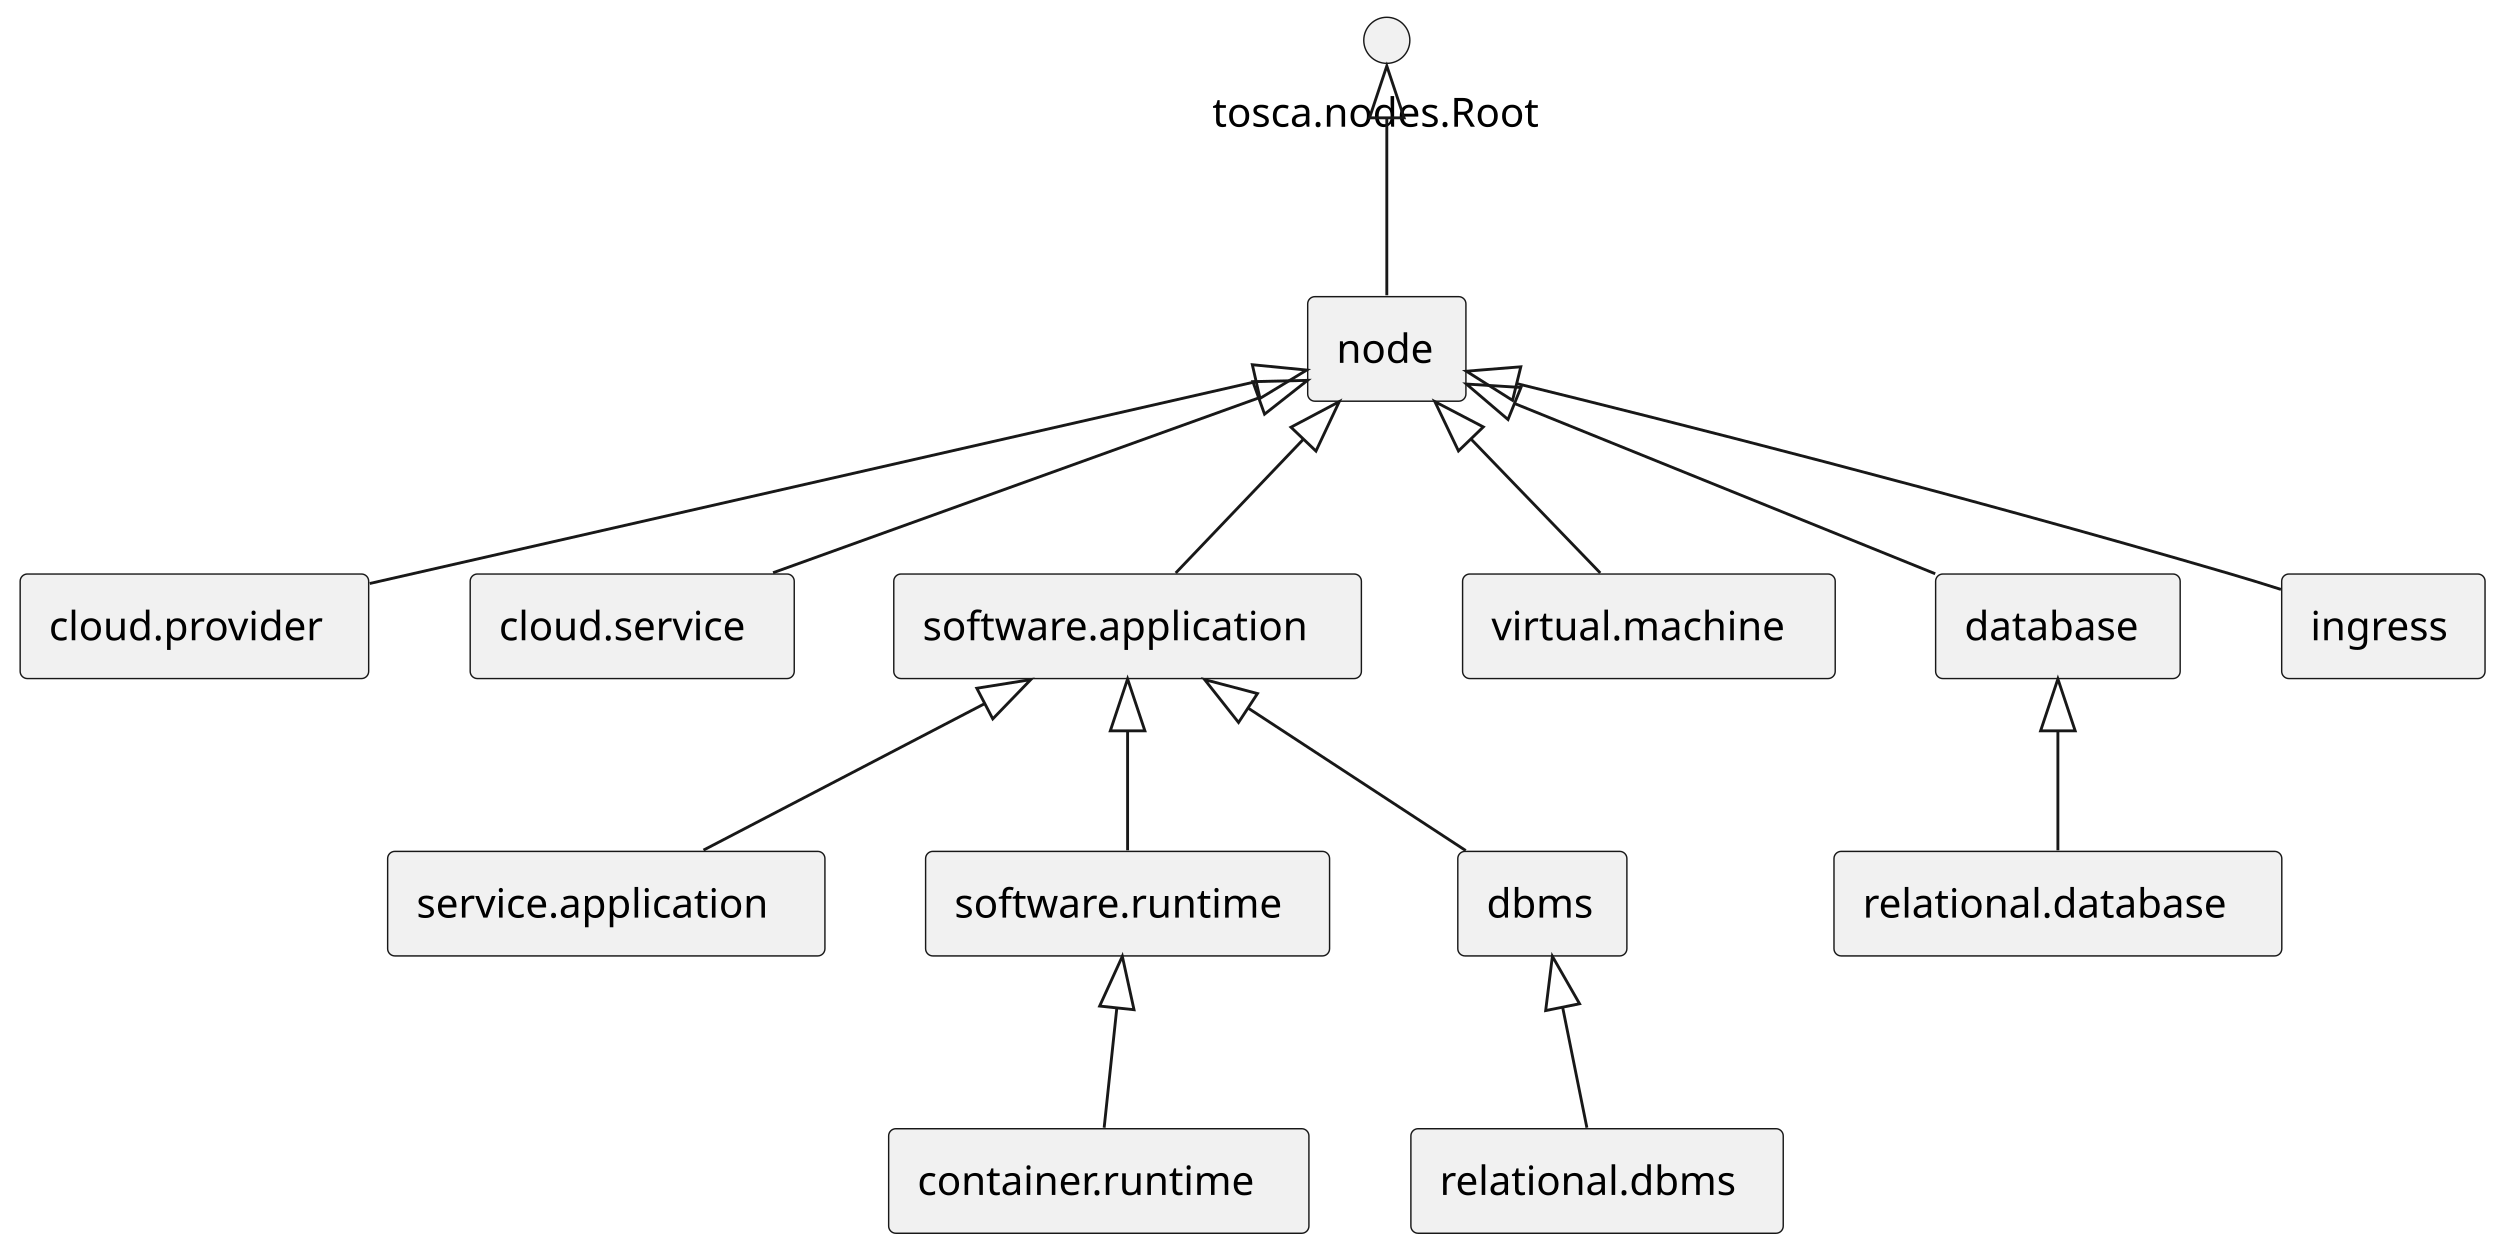
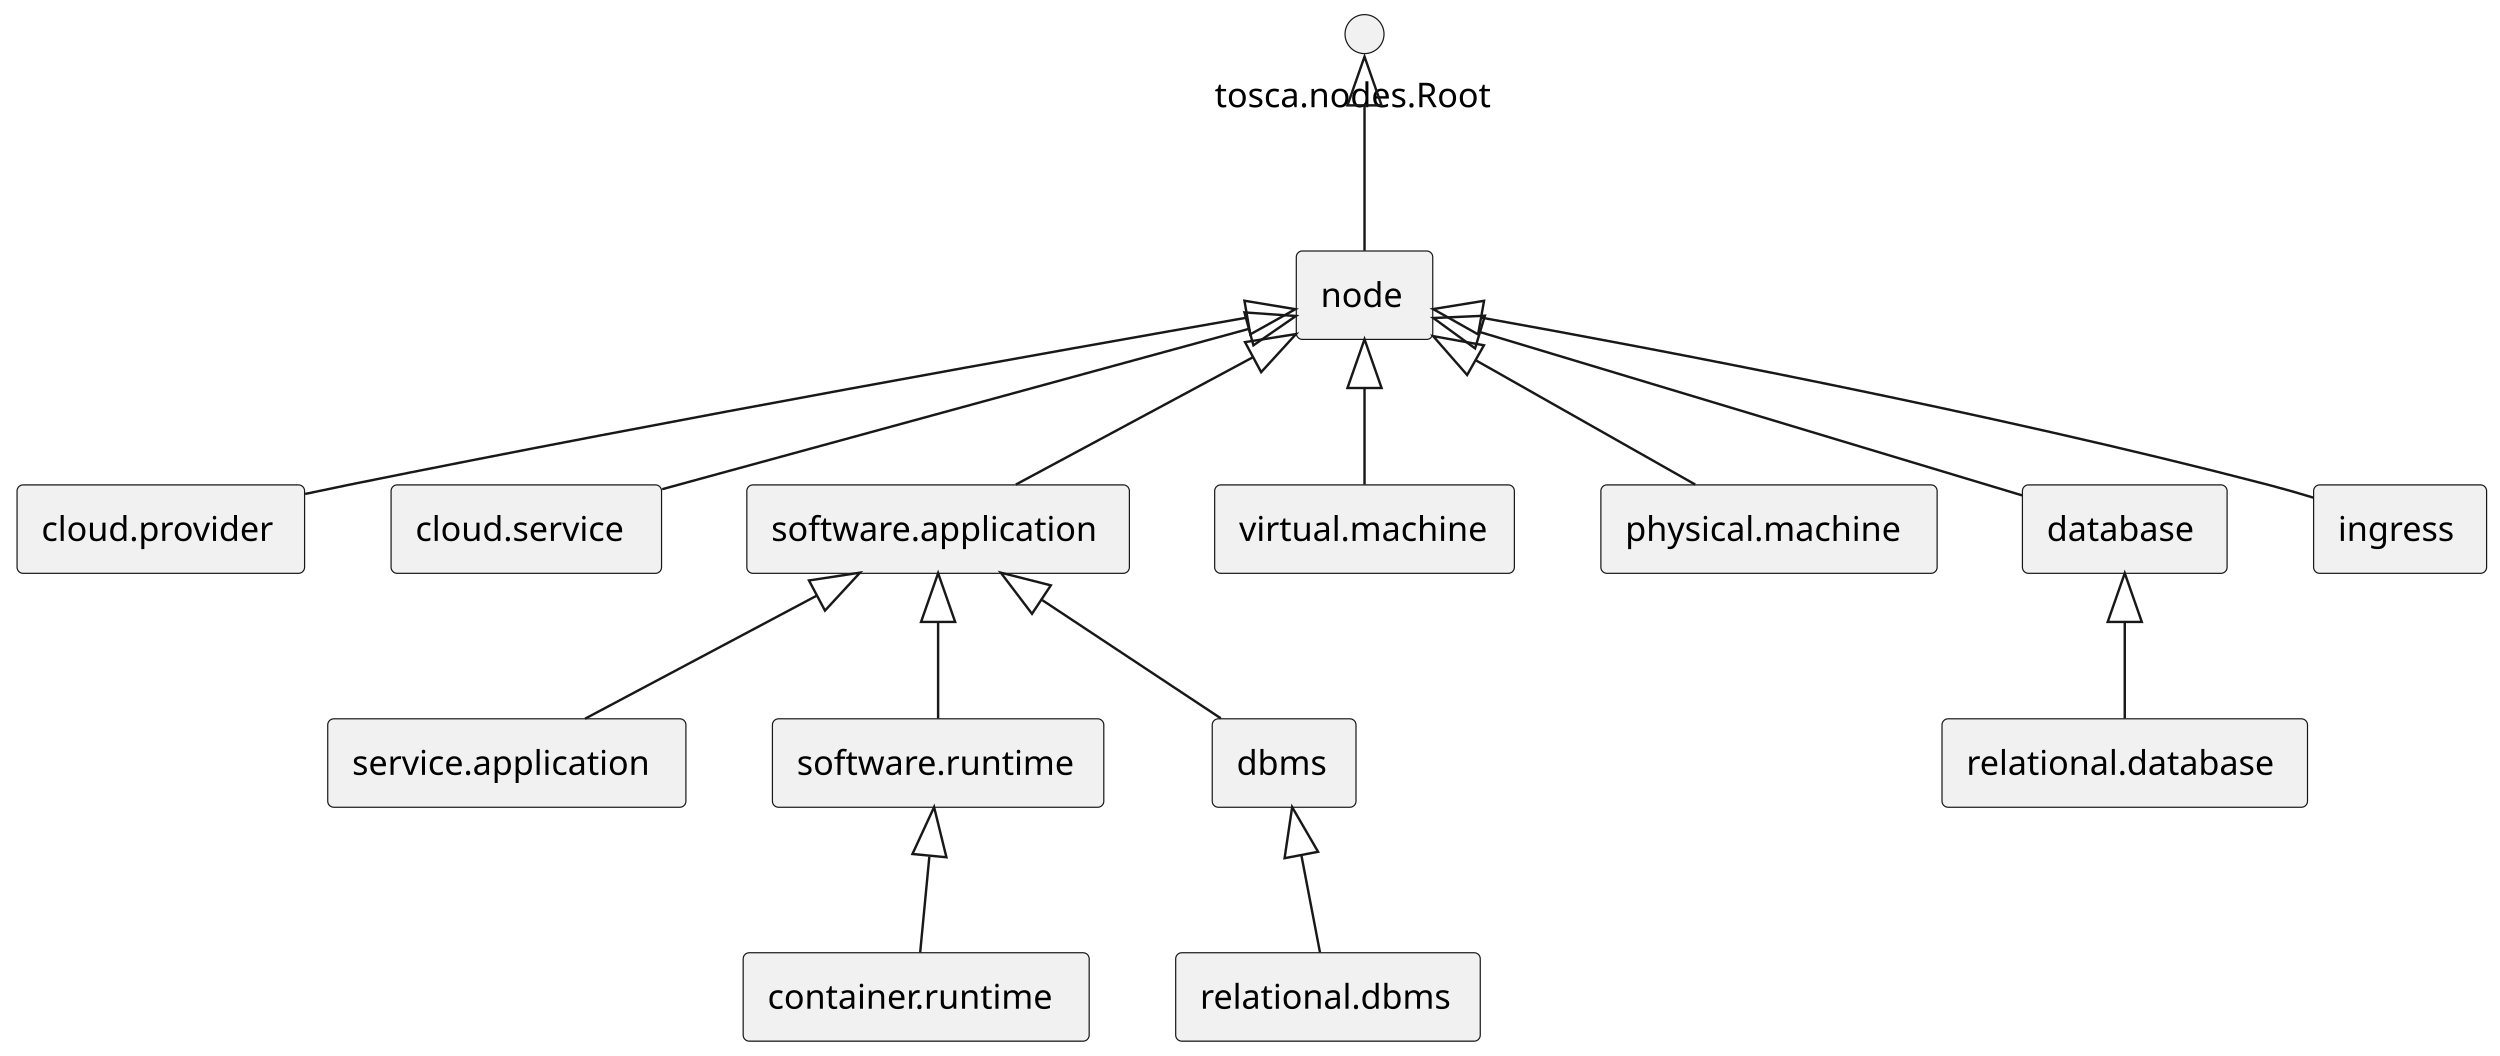
- <svg xmlns="http://www.w3.org/2000/svg" contentStyleType="text/css" height="434px" preserveAspectRatio="none" style="width:868px;height:434px;background:#FFFFFF;" version="1.1" viewBox="0 0 868 434" width="868px" zoomAndPan="magnify">
+ <svg xmlns="http://www.w3.org/2000/svg" contentStyleType="text/css" height="433px" preserveAspectRatio="none" style="width:1026px;height:433px;background:#FFFFFF;" version="1.1" viewBox="0 0 1026 433" width="1026px" zoomAndPan="magnify">
  <defs />
  <g>
    <g id="elem_node">
-       <rect fill="#F1F1F1" height="36.297" rx="2.5" ry="2.5" style="stroke:#181818;stroke-width:0.5;" width="54.938" x="454.03" y="103" />
-       <text fill="#000000" font-family="sans-serif" font-size="14" lengthAdjust="spacing" textLength="34.938" x="464.03" y="125.995">node</text>
+       <rect fill="#F1F1F1" height="36.297" rx="2.5" ry="2.5" style="stroke:#181818;stroke-width:0.5;" width="56" x="532" y="103" />
+       <text fill="#000000" font-family="sans-serif" font-size="14" lengthAdjust="spacing" textLength="36" x="542" y="125.995">node</text>
    </g>
    <g id="elem_cloud.provider">
-       <rect fill="#F1F1F1" height="36.297" rx="2.5" ry="2.5" style="stroke:#181818;stroke-width:0.5;" width="121.001" x="7" y="199.3" />
-       <text fill="#000000" font-family="sans-serif" font-size="14" lengthAdjust="spacing" textLength="101.001" x="17" y="222.295">cloud.provider</text>
+       <rect fill="#F1F1F1" height="36.297" rx="2.5" ry="2.5" style="stroke:#181818;stroke-width:0.5;" width="118" x="7" y="199" />
+       <text fill="#000000" font-family="sans-serif" font-size="14" lengthAdjust="spacing" textLength="98" x="17" y="221.995">cloud.provider</text>
    </g>
    <g id="elem_cloud.service">
-       <rect fill="#F1F1F1" height="36.297" rx="2.5" ry="2.5" style="stroke:#181818;stroke-width:0.5;" width="112.511" x="163.25" y="199.3" />
-       <text fill="#000000" font-family="sans-serif" font-size="14" lengthAdjust="spacing" textLength="92.511" x="173.25" y="222.295">cloud.service</text>
+       <rect fill="#F1F1F1" height="36.297" rx="2.5" ry="2.5" style="stroke:#181818;stroke-width:0.5;" width="111" x="160.5" y="199" />
+       <text fill="#000000" font-family="sans-serif" font-size="14" lengthAdjust="spacing" textLength="91" x="170.5" y="221.995">cloud.service</text>
    </g>
    <g id="elem_software.application">
-       <rect fill="#F1F1F1" height="36.297" rx="2.5" ry="2.5" style="stroke:#181818;stroke-width:0.5;" width="162.352" x="310.32" y="199.3" />
-       <text fill="#000000" font-family="sans-serif" font-size="14" lengthAdjust="spacing" textLength="142.352" x="320.32" y="222.295">software.application</text>
+       <rect fill="#F1F1F1" height="36.297" rx="2.5" ry="2.5" style="stroke:#181818;stroke-width:0.5;" width="157" x="306.5" y="199" />
+       <text fill="#000000" font-family="sans-serif" font-size="14" lengthAdjust="spacing" textLength="137" x="316.5" y="221.995">software.application</text>
    </g>
    <g id="elem_service.application">
-       <rect fill="#F1F1F1" height="36.297" rx="2.5" ry="2.5" style="stroke:#181818;stroke-width:0.5;" width="151.824" x="134.59" y="295.6" />
-       <text fill="#000000" font-family="sans-serif" font-size="14" lengthAdjust="spacing" textLength="131.824" x="144.59" y="318.595">service.application</text>
+       <rect fill="#F1F1F1" height="36.297" rx="2.5" ry="2.5" style="stroke:#181818;stroke-width:0.5;" width="147" x="134.5" y="295" />
+       <text fill="#000000" font-family="sans-serif" font-size="14" lengthAdjust="spacing" textLength="127" x="144.5" y="317.995">service.application</text>
    </g>
    <g id="elem_software.runtime">
-       <rect fill="#F1F1F1" height="36.297" rx="2.5" ry="2.5" style="stroke:#181818;stroke-width:0.5;" width="140.258" x="321.37" y="295.6" />
-       <text fill="#000000" font-family="sans-serif" font-size="14" lengthAdjust="spacing" textLength="120.258" x="331.37" y="318.595">software.runtime</text>
+       <rect fill="#F1F1F1" height="36.297" rx="2.5" ry="2.5" style="stroke:#181818;stroke-width:0.5;" width="136" x="317" y="295" />
+       <text fill="#000000" font-family="sans-serif" font-size="14" lengthAdjust="spacing" textLength="116" x="327" y="317.995">software.runtime</text>
    </g>
    <g id="elem_container.runtime">
-       <rect fill="#F1F1F1" height="36.297" rx="2.5" ry="2.5" style="stroke:#181818;stroke-width:0.5;" width="145.918" x="308.54" y="391.89" />
-       <text fill="#000000" font-family="sans-serif" font-size="14" lengthAdjust="spacing" textLength="125.918" x="318.54" y="414.885">container.runtime</text>
+       <rect fill="#F1F1F1" height="36.297" rx="2.5" ry="2.5" style="stroke:#181818;stroke-width:0.5;" width="142" x="305" y="391" />
+       <text fill="#000000" font-family="sans-serif" font-size="14" lengthAdjust="spacing" textLength="122" x="315" y="413.995">container.runtime</text>
    </g>
    <g id="elem_virtual.machine">
-       <rect fill="#F1F1F1" height="36.297" rx="2.5" ry="2.5" style="stroke:#181818;stroke-width:0.5;" width="129.375" x="507.81" y="199.3" />
-       <text fill="#000000" font-family="sans-serif" font-size="14" lengthAdjust="spacing" textLength="109.375" x="517.81" y="222.295">virtual.machine</text>
+       <rect fill="#F1F1F1" height="36.297" rx="2.5" ry="2.5" style="stroke:#181818;stroke-width:0.5;" width="123" x="498.5" y="199" />
+       <text fill="#000000" font-family="sans-serif" font-size="14" lengthAdjust="spacing" textLength="103" x="508.5" y="221.995">virtual.machine</text>
+     </g>
+     <g id="elem_physical.machine">
+       <rect fill="#F1F1F1" height="36.297" rx="2.5" ry="2.5" style="stroke:#181818;stroke-width:0.5;" width="138" x="657" y="199" />
+       <text fill="#000000" font-family="sans-serif" font-size="14" lengthAdjust="spacing" textLength="118" x="667" y="221.995">physical.machine</text>
    </g>
    <g id="elem_database">
-       <rect fill="#F1F1F1" height="36.297" rx="2.5" ry="2.5" style="stroke:#181818;stroke-width:0.5;" width="84.907" x="672.05" y="199.3" />
-       <text fill="#000000" font-family="sans-serif" font-size="14" lengthAdjust="spacing" textLength="64.907" x="682.05" y="222.295">database</text>
+       <rect fill="#F1F1F1" height="36.297" rx="2.5" ry="2.5" style="stroke:#181818;stroke-width:0.5;" width="84" x="830" y="199" />
+       <text fill="#000000" font-family="sans-serif" font-size="14" lengthAdjust="spacing" textLength="64" x="840" y="221.995">database</text>
    </g>
    <g id="elem_relational.database">
-       <rect fill="#F1F1F1" height="36.297" rx="2.5" ry="2.5" style="stroke:#181818;stroke-width:0.5;" width="155.481" x="636.76" y="295.6" />
-       <text fill="#000000" font-family="sans-serif" font-size="14" lengthAdjust="spacing" textLength="135.481" x="646.76" y="318.595">relational.database</text>
+       <rect fill="#F1F1F1" height="36.297" rx="2.5" ry="2.5" style="stroke:#181818;stroke-width:0.5;" width="150" x="797" y="295" />
+       <text fill="#000000" font-family="sans-serif" font-size="14" lengthAdjust="spacing" textLength="130" x="807" y="317.995">relational.database</text>
    </g>
    <g id="elem_dbms">
-       <rect fill="#F1F1F1" height="36.297" rx="2.5" ry="2.5" style="stroke:#181818;stroke-width:0.5;" width="58.705" x="506.15" y="295.6" />
-       <text fill="#000000" font-family="sans-serif" font-size="14" lengthAdjust="spacing" textLength="38.705" x="516.15" y="318.595">dbms</text>
+       <rect fill="#F1F1F1" height="36.297" rx="2.5" ry="2.5" style="stroke:#181818;stroke-width:0.5;" width="59" x="497.5" y="295" />
+       <text fill="#000000" font-family="sans-serif" font-size="14" lengthAdjust="spacing" textLength="39" x="507.5" y="317.995">dbms</text>
    </g>
    <g id="elem_relational.dbms">
-       <rect fill="#F1F1F1" height="36.297" rx="2.5" ry="2.5" style="stroke:#181818;stroke-width:0.5;" width="129.279" x="489.86" y="391.89" />
-       <text fill="#000000" font-family="sans-serif" font-size="14" lengthAdjust="spacing" textLength="109.279" x="499.86" y="414.885">relational.dbms</text>
+       <rect fill="#F1F1F1" height="36.297" rx="2.5" ry="2.5" style="stroke:#181818;stroke-width:0.5;" width="125" x="482.5" y="391" />
+       <text fill="#000000" font-family="sans-serif" font-size="14" lengthAdjust="spacing" textLength="105" x="492.5" y="413.995">relational.dbms</text>
    </g>
    <g id="elem_ingress">
-       <rect fill="#F1F1F1" height="36.297" rx="2.5" ry="2.5" style="stroke:#181818;stroke-width:0.5;" width="70.606" x="792.2" y="199.3" />
-       <text fill="#000000" font-family="sans-serif" font-size="14" lengthAdjust="spacing" textLength="50.606" x="802.2" y="222.295">ingress</text>
+       <rect fill="#F1F1F1" height="36.297" rx="2.5" ry="2.5" style="stroke:#181818;stroke-width:0.5;" width="71" x="949.5" y="199" />
+       <text fill="#000000" font-family="sans-serif" font-size="14" lengthAdjust="spacing" textLength="51" x="959.5" y="221.995">ingress</text>
    </g>
    <g id="elem_tosca.nodes.Root">
-       <ellipse cx="481.5" cy="14" fill="#F1F1F1" rx="8" ry="8" style="stroke:#181818;stroke-width:0.5;" />
-       <text fill="#000000" font-family="sans-serif" font-size="14" lengthAdjust="spacing" textLength="121.106" x="420.947" y="43.995">tosca.nodes.Root</text>
+       <ellipse cx="560" cy="14" fill="#F1F1F1" rx="8" ry="8" style="stroke:#181818;stroke-width:0.5;" />
+       <text fill="#000000" font-family="sans-serif" font-size="14" lengthAdjust="spacing" textLength="123" x="498.5" y="43.995">tosca.nodes.Root</text>
    </g>
    <g id="link_tosca.nodes.Root_node">
-       <path d="M481.5,40.91 C481.5,57.72 481.5,79.38 481.5,102.52 " fill="none" id="tosca.nodes.Root-backto-node" style="stroke:#181818;stroke-width:1.0;" />
-       <polygon fill="none" points="481.5,22.91,475.5,40.91,487.5,40.91,481.5,22.91" style="stroke:#181818;stroke-width:1.0;" />
+       <path d="M560,43.42 C560,62.44 560,86.85 560,102.93 " fill="none" id="tosca.nodes.Root-backto-node" style="stroke:#181818;stroke-width:1.0;" />
+       <polygon fill="none" points="553,43.24,560,23.24,567,43.24,553,43.24" style="stroke:#181818;stroke-width:1.0;" />
    </g>
    <g id="link_node_cloud.provider">
-       <path d="M436.14,132.48 C369.97,147.56 219.43,181.84 128.36,202.59 " fill="none" id="node-backto-cloud.provider" style="stroke:#181818;stroke-width:1.0;" />
-       <polygon fill="none" points="453.69,128.48,434.807,126.63,437.473,138.33,453.69,128.48" style="stroke:#181818;stroke-width:1.0;" />
+       <path d="M511.91,130.32 C434.2,143.89 276.22,172 143,199 C137.23,200.17 131.23,201.43 125.23,202.71 " fill="none" id="node-backto-cloud.provider" style="stroke:#181818;stroke-width:1.0;" />
+       <polygon fill="none" points="510.72,123.42,531.62,126.89,513.12,137.22,510.72,123.42" style="stroke:#181818;stroke-width:1.0;" />
    </g>
    <g id="link_node_cloud.service">
-       <path d="M437.023,138.155 C393.003,153.994 323.15,179.14 268.41,198.85 " fill="none" id="node-backto-cloud.service" style="stroke:#181818;stroke-width:1.0;" />
-       <polygon fill="none" points="453.96,132.06,434.992,132.509,439.055,143.8,453.96,132.06" style="stroke:#181818;stroke-width:1.0;" />
+       <path d="M512.46,134.99 C449.49,152.2 338.61,182.5 271.76,200.76 " fill="none" id="node-backto-cloud.service" style="stroke:#181818;stroke-width:1.0;" />
+       <polygon fill="none" points="510.71,128.21,531.85,129.69,514.4,141.72,510.71,128.21" style="stroke:#181818;stroke-width:1.0;" />
    </g>
    <g id="link_node_software.application">
-       <path d="M452.562,152.471 C436.432,169.371 424.41,181.96 408.21,198.94 " fill="none" id="node-backto-software.application" style="stroke:#181818;stroke-width:1.0;" />
-       <polygon fill="none" points="464.99,139.45,448.222,148.328,456.902,156.614,464.99,139.45" style="stroke:#181818;stroke-width:1.0;" />
+       <path d="M514.17,146.62 C483.58,163.05 444.11,184.25 416.9,198.86 " fill="none" id="node-backto-software.application" style="stroke:#181818;stroke-width:1.0;" />
+       <polygon fill="none" points="510.95,140.4,531.88,137.1,517.58,152.73,510.95,140.4" style="stroke:#181818;stroke-width:1.0;" />
    </g>
    <g id="link_software.application_service.application">
-       <path d="M341.918,244.279 C309.507,261.169 276.7,278.26 244.25,295.16 " fill="none" id="software.application-backto-service.application" style="stroke:#181818;stroke-width:1.0;" />
-       <polygon fill="none" points="357.88,235.96,339.145,238.958,344.69,249.599,357.88,235.96" style="stroke:#181818;stroke-width:1.0;" />
+       <path d="M335.13,244.48 C304.67,260.66 266.61,280.87 240.11,294.95 " fill="none" id="software.application-backto-service.application" style="stroke:#181818;stroke-width:1.0;" />
+       <polygon fill="none" points="332,238.22,352.95,235.02,338.57,250.59,332,238.22" style="stroke:#181818;stroke-width:1.0;" />
    </g>
    <g id="link_software.application_software.runtime">
-       <path d="M391.5,253.74 C391.5,270.65 391.5,278.26 391.5,295.24 " fill="none" id="software.application-backto-software.runtime" style="stroke:#181818;stroke-width:1.0;" />
-       <polygon fill="none" points="391.5,235.74,385.5,253.74,397.5,253.74,391.5,235.74" style="stroke:#181818;stroke-width:1.0;" />
+       <path d="M385,255.62 C385,269.21 385,283.89 385,294.87 " fill="none" id="software.application-backto-software.runtime" style="stroke:#181818;stroke-width:1.0;" />
+       <polygon fill="none" points="378,255.24,385,235.24,392,255.24,378,255.24" style="stroke:#181818;stroke-width:1.0;" />
    </g>
    <g id="link_software.runtime_container.runtime">
-       <path d="M387.765,349.939 C385.965,366.849 385.16,374.56 383.36,391.54 " fill="none" id="software.runtime-backto-container.runtime" style="stroke:#181818;stroke-width:1.0;" />
-       <polygon fill="none" points="389.67,332.04,381.798,349.304,393.731,350.574,389.67,332.04" style="stroke:#181818;stroke-width:1.0;" />
+       <path d="M381.4,351.62 C380.1,365.21 378.69,379.89 377.64,390.87 " fill="none" id="software.runtime-backto-container.runtime" style="stroke:#181818;stroke-width:1.0;" />
+       <polygon fill="none" points="374.47,350.48,383.35,331.24,388.41,351.82,374.47,350.48" style="stroke:#181818;stroke-width:1.0;" />
    </g>
    <g id="link_node_virtual.machine">
-       <path d="M510.694,152.398 C527.014,169.298 539.22,181.96 555.61,198.94 " fill="none" id="node-backto-virtual.machine" style="stroke:#181818;stroke-width:1.0;" />
-       <polygon fill="none" points="498.19,139.45,506.378,156.566,515.01,148.23,498.19,139.45" style="stroke:#181818;stroke-width:1.0;" />
+       <path d="M560,159.62 C560,173.21 560,187.89 560,198.87 " fill="none" id="node-backto-virtual.machine" style="stroke:#181818;stroke-width:1.0;" />
+       <polygon fill="none" points="553,159.24,560,139.24,567,159.24,553,159.24" style="stroke:#181818;stroke-width:1.0;" />
+     </g>
+     <g id="link_node_physical.machine">
+       <path d="M605.73,147.9 C634.41,164.14 670.58,184.62 695.73,198.86 " fill="none" id="node-backto-physical.machine" style="stroke:#181818;stroke-width:1.0;" />
+       <polygon fill="none" points="602.11,153.89,588.16,137.95,609.01,141.71,602.11,153.89" style="stroke:#181818;stroke-width:1.0;" />
    </g>
    <g id="link_node_database">
-       <path d="M525.826,140.09 C566.096,156.38 624.53,180.04 671.9,199.21 " fill="none" id="node-backto-database" style="stroke:#181818;stroke-width:1.0;" />
-       <polygon fill="none" points="509.14,133.34,523.577,145.652,528.076,134.528,509.14,133.34" style="stroke:#181818;stroke-width:1.0;" />
+       <path d="M607.74,136.38 C668.37,154.65 772.03,185.88 829.86,203.3 " fill="none" id="node-backto-database" style="stroke:#181818;stroke-width:1.0;" />
+       <polygon fill="none" points="605.37,142.98,588.24,130.51,609.41,129.57,605.37,142.98" style="stroke:#181818;stroke-width:1.0;" />
    </g>
    <g id="link_database_relational.database">
-       <path d="M714.5,253.74 C714.5,270.65 714.5,278.26 714.5,295.24 " fill="none" id="database-backto-relational.database" style="stroke:#181818;stroke-width:1.0;" />
-       <polygon fill="none" points="714.5,235.74,708.5,253.74,720.5,253.74,714.5,235.74" style="stroke:#181818;stroke-width:1.0;" />
+       <path d="M872,255.62 C872,269.21 872,283.89 872,294.87 " fill="none" id="database-backto-relational.database" style="stroke:#181818;stroke-width:1.0;" />
+       <polygon fill="none" points="865,255.24,872,235.24,879,255.24,865,255.24" style="stroke:#181818;stroke-width:1.0;" />
    </g>
    <g id="link_software.application_dbms">
-       <path d="M433.307,245.823 C459.167,262.763 483.08,278.42 508.9,295.32 " fill="none" id="software.application-backto-dbms" style="stroke:#181818;stroke-width:1.0;" />
-       <polygon fill="none" points="418.25,235.96,430.019,250.842,436.595,240.804,418.25,235.96" style="stroke:#181818;stroke-width:1.0;" />
+       <path d="M427.74,246.29 C451.6,262.08 480.54,281.24 501,294.79 " fill="none" id="software.application-backto-dbms" style="stroke:#181818;stroke-width:1.0;" />
+       <polygon fill="none" points="423.53,251.9,410.72,235.02,431.26,240.23,423.53,251.9" style="stroke:#181818;stroke-width:1.0;" />
    </g>
    <g id="link_dbms_relational.dbms">
-       <path d="M542.538,349.687 C545.938,366.597 547.55,374.56 550.97,391.54 " fill="none" id="dbms-backto-relational.dbms" style="stroke:#181818;stroke-width:1.0;" />
-       <polygon fill="none" points="538.99,332.04,536.656,350.87,548.42,348.504,538.99,332.04" style="stroke:#181818;stroke-width:1.0;" />
+       <path d="M534.11,351.13 C536.74,364.86 539.59,379.76 541.72,390.87 " fill="none" id="dbms-backto-relational.dbms" style="stroke:#181818;stroke-width:1.0;" />
+       <polygon fill="none" points="527.19,352.2,530.3,331.24,540.94,349.57,527.19,352.2" style="stroke:#181818;stroke-width:1.0;" />
    </g>
    <g id="link_node_ingress">
-       <path d="M526.589,133.179 C578.709,145.999 677.58,170.89 774.5,199.3 C780.16,200.96 786.13,202.8 791.95,204.65 " fill="none" id="node-backto-ingress" style="stroke:#181818;stroke-width:1.0;" />
-       <polygon fill="none" points="509.11,128.88,525.156,139.006,528.022,127.353,509.11,128.88" style="stroke:#181818;stroke-width:1.0;" />
+       <path d="M607.98,130.37 C679.03,143.11 816.2,169.1 931,199 C936.99,200.56 943.31,202.38 949.42,204.24 " fill="none" id="node-backto-ingress" style="stroke:#181818;stroke-width:1.0;" />
+       <polygon fill="none" points="606.61,137.23,588.15,126.84,609.06,123.45,606.61,137.23" style="stroke:#181818;stroke-width:1.0;" />
    </g>
  </g>
</svg>
